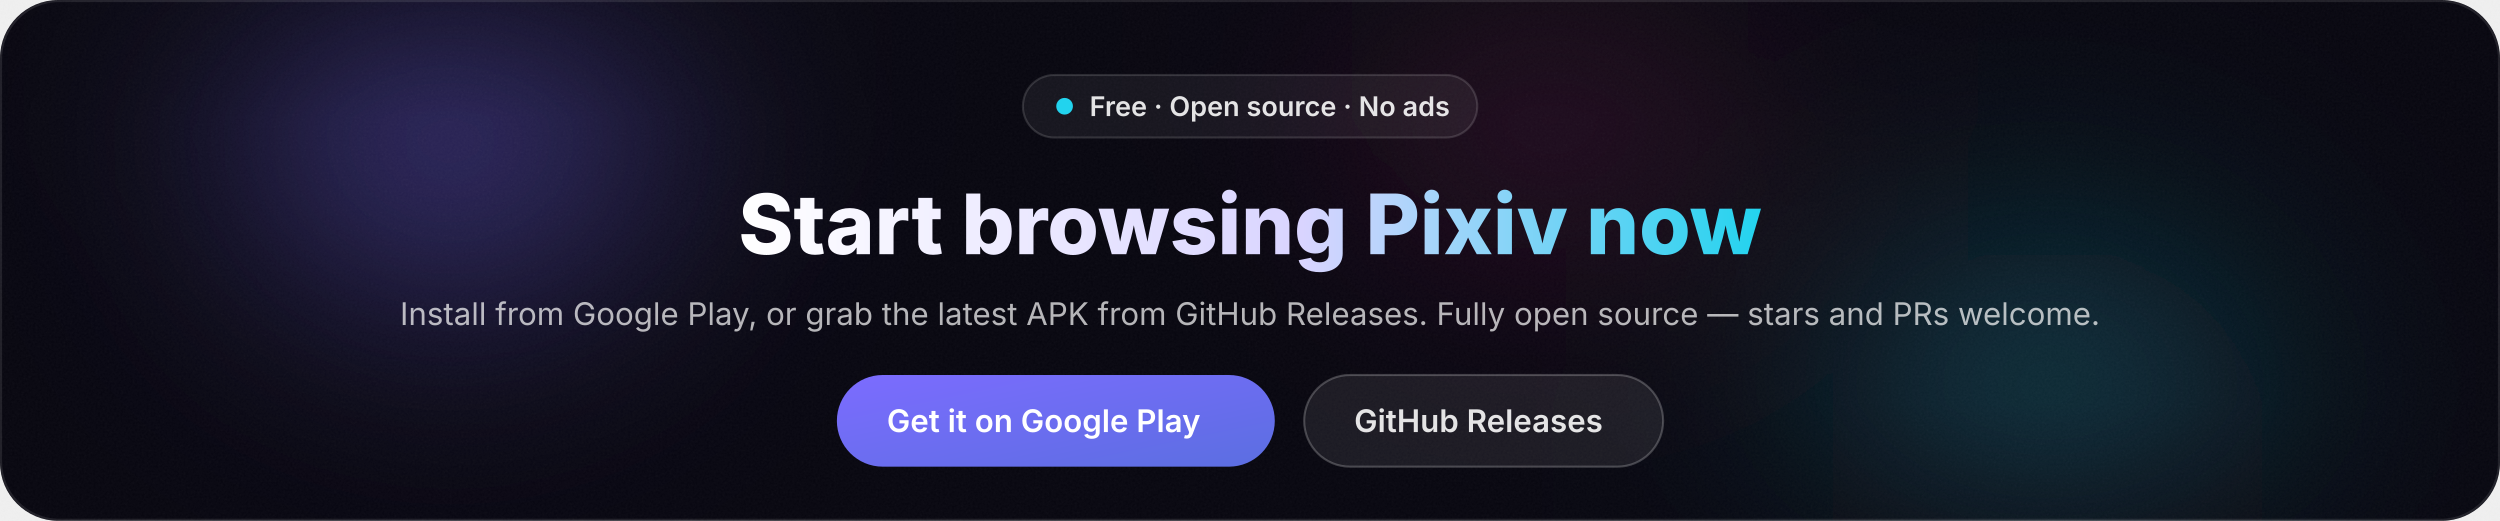
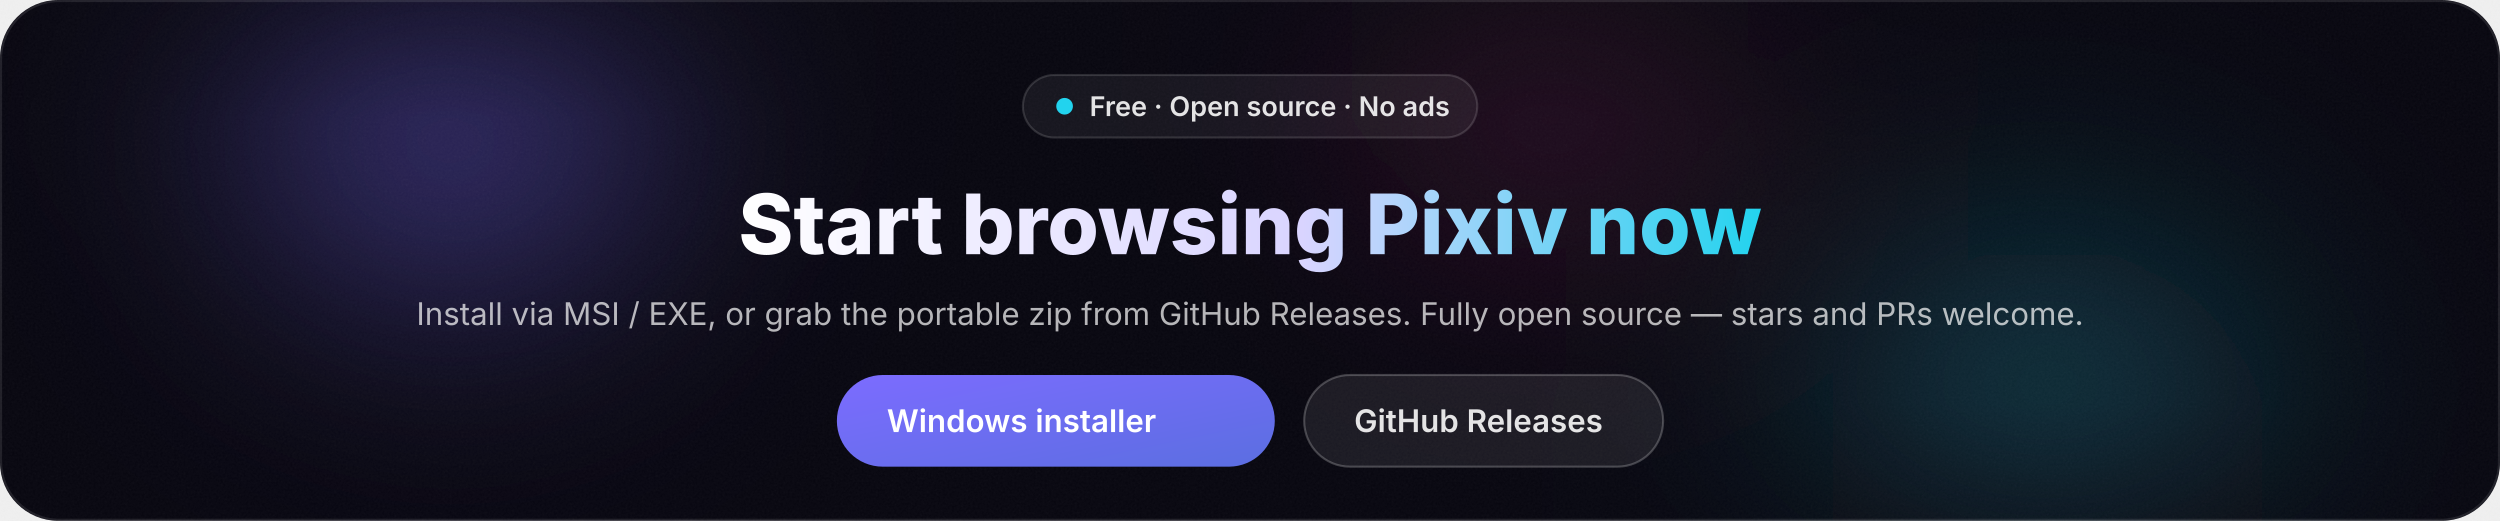
<svg xmlns="http://www.w3.org/2000/svg" width="1200" height="250" viewBox="0 0 1200 250" role="img" aria-label="Start browsing Pixiv now">
  <defs>
    <linearGradient id="k-brand" x1="0" y1="0" x2="1" y2="1">
      <stop offset="0" stop-color="#7c6cff" />
      <stop offset="1" stop-color="#5b6ee1" />
    </linearGradient>
    <linearGradient id="k-text" x1="0" y1="0" x2="1" y2="0">
      <stop offset="0" stop-color="#ffffff" />
      <stop offset=".55" stop-color="#d9d4ff" />
      <stop offset="1" stop-color="#22d3ee" />
    </linearGradient>
    <radialGradient id="k-a1" cx=".5" cy=".5" r=".5">
      <stop offset="0" stop-color="#7c6cff" stop-opacity=".75" />
      <stop offset="1" stop-color="#7c6cff" stop-opacity="0" />
    </radialGradient>
    <radialGradient id="k-a2" cx=".5" cy=".5" r=".5">
      <stop offset="0" stop-color="#22d3ee" stop-opacity=".45" />
      <stop offset="1" stop-color="#22d3ee" stop-opacity="0" />
    </radialGradient>
    <radialGradient id="k-a3" cx=".5" cy=".5" r=".5">
      <stop offset="0" stop-color="#f6339a" stop-opacity=".35" />
      <stop offset="1" stop-color="#f6339a" stop-opacity="0" />
    </radialGradient>
    <filter id="k-blur" x="-50%" y="-50%" width="200%" height="200%">
      <feGaussianBlur stdDeviation="60" />
    </filter>
    <filter id="k-soft" x="-50%" y="-50%" width="200%" height="200%">
      <feGaussianBlur stdDeviation="22" />
    </filter>
    <filter id="k-grain" x="0" y="0" width="100%" height="100%">
      <feTurbulence type="fractalNoise" baseFrequency=".9" numOctaves="2" stitchTiles="stitch" />
      <feColorMatrix type="saturate" values="0" />
      <feComponentTransfer>
        <feFuncA type="linear" slope=".07" />
      </feComponentTransfer>
    </filter>
  </defs>
  <clipPath id="k-clip">
    <rect width="1200" height="250" rx="28" />
  </clipPath>
  <rect width="1200" height="250" rx="28" fill="#07060f" />
  <g clip-path="url(#k-clip)" filter="url(#k-blur)">
    <circle cx="216" cy="37" r="137" fill="url(#k-a1)" />
    <circle cx="983" cy="225" r="150" fill="url(#k-a2)" />
    <circle cx="744" cy="25" r="112" fill="url(#k-a3)" />
  </g>
  <rect width="1200" height="250" rx="28" filter="url(#k-grain)" opacity=".6" />
  <rect x=".5" y=".5" width="1199" height="249" rx="28" fill="none" stroke="#ffffff" stroke-opacity=".10" />
  <rect x="491.0" y="36.0" width="218.1" height="30" rx="15.0" fill="#ffffff" fill-opacity=".06" stroke="#ffffff" stroke-opacity=".14" />
  <circle cx="511.0" cy="51.0" r="4" fill="#22d3ee" />
  <text x="523.0" y="55.7" font-family="Inter, Sora, -apple-system, BlinkMacSystemFont, 'Segoe UI', Roboto, 'PingFang SC', 'Hiragino Sans GB', 'Noto Sans CJK SC', 'Microsoft YaHei', system-ui, sans-serif" font-size="13" font-weight="600" fill="#ffffff" fill-opacity=".88">Free · Open source · No ads</text>
  <text x="600.0" y="122" text-anchor="middle" font-family="Inter, Sora, -apple-system, BlinkMacSystemFont, 'Segoe UI', Roboto, 'PingFang SC', 'Hiragino Sans GB', 'Noto Sans CJK SC', 'Microsoft YaHei', system-ui, sans-serif" font-size="40" font-weight="800" fill="url(#k-text)">Start browsing Pixiv now</text>
-   <text x="600.0" y="156" text-anchor="middle" font-family="Inter, Sora, -apple-system, BlinkMacSystemFont, 'Segoe UI', Roboto, 'PingFang SC', 'Hiragino Sans GB', 'Noto Sans CJK SC', 'Microsoft YaHei', system-ui, sans-serif" font-size="15" fill="#ffffff" fill-opacity=".7">Install from Google Play, or grab the latest APK from GitHub Releases. Fully open source — stars and PRs welcome.</text>
+   <text x="600.0" y="156" text-anchor="middle" font-family="Inter, Sora, -apple-system, BlinkMacSystemFont, 'Segoe UI', Roboto, 'PingFang SC', 'Hiragino Sans GB', 'Noto Sans CJK SC', 'Microsoft YaHei', system-ui, sans-serif" font-size="15" fill="#ffffff" fill-opacity=".7">Install via MSI / EXE, or grab the portable zip from GitHub Releases. Fully open source — stars and PRs welcome.</text>
  <rect x="401.7" y="180.0" width="210.2" height="44" rx="22.0" fill="url(#k-brand)" />
-   <text x="425.7" y="207.4" font-family="Inter, Sora, -apple-system, BlinkMacSystemFont, 'Segoe UI', Roboto, 'PingFang SC', 'Hiragino Sans GB', 'Noto Sans CJK SC', 'Microsoft YaHei', system-ui, sans-serif" font-size="15" font-weight="600" fill="#ffffff" fill-opacity="1">Get it on Google Play</text>
+   <text x="425.7" y="207.4" font-family="Inter, Sora, -apple-system, BlinkMacSystemFont, 'Segoe UI', Roboto, 'PingFang SC', 'Hiragino Sans GB', 'Noto Sans CJK SC', 'Microsoft YaHei', system-ui, sans-serif" font-size="15" font-weight="600" fill="#ffffff" fill-opacity="1">Windows installer</text>
  <rect x="626.0" y="180.0" width="172.3" height="44" rx="22.0" fill="#ffffff" fill-opacity=".08" stroke="#ffffff" stroke-opacity=".22" />
  <text x="650.0" y="207.4" font-family="Inter, Sora, -apple-system, BlinkMacSystemFont, 'Segoe UI', Roboto, 'PingFang SC', 'Hiragino Sans GB', 'Noto Sans CJK SC', 'Microsoft YaHei', system-ui, sans-serif" font-size="15" font-weight="600" fill="#ffffff" fill-opacity=".88">GitHub Releases</text>
</svg>
